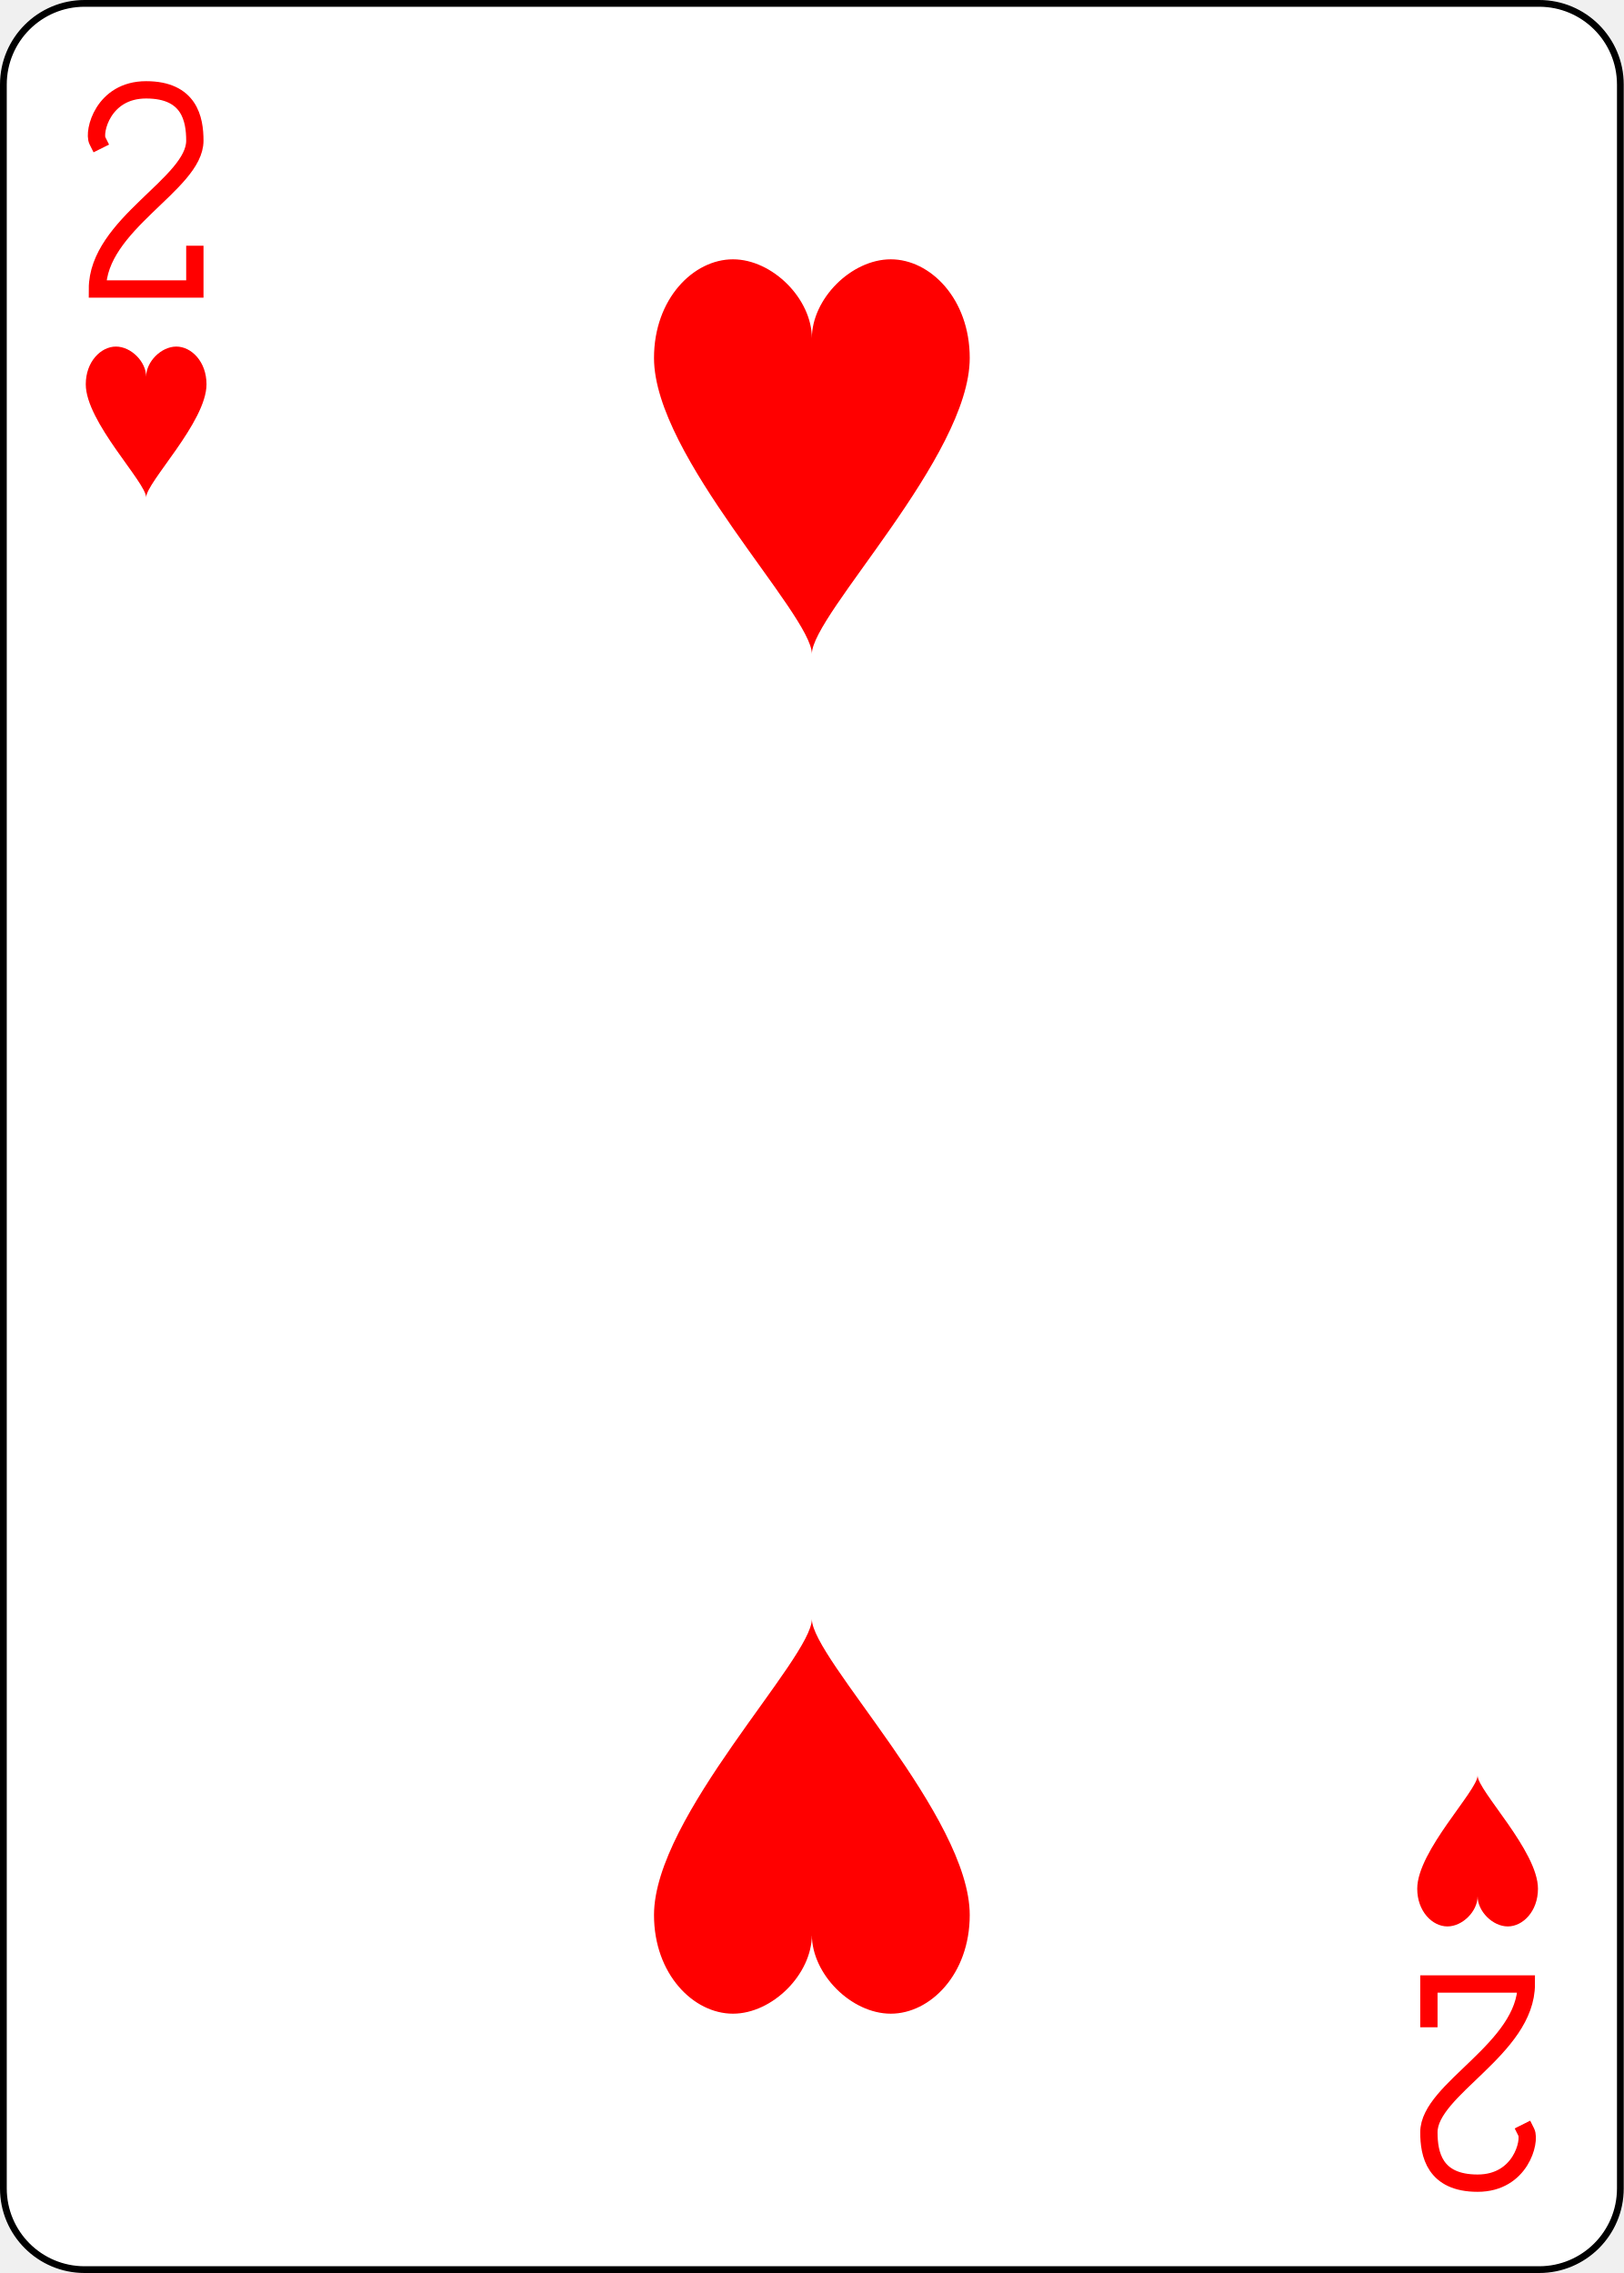
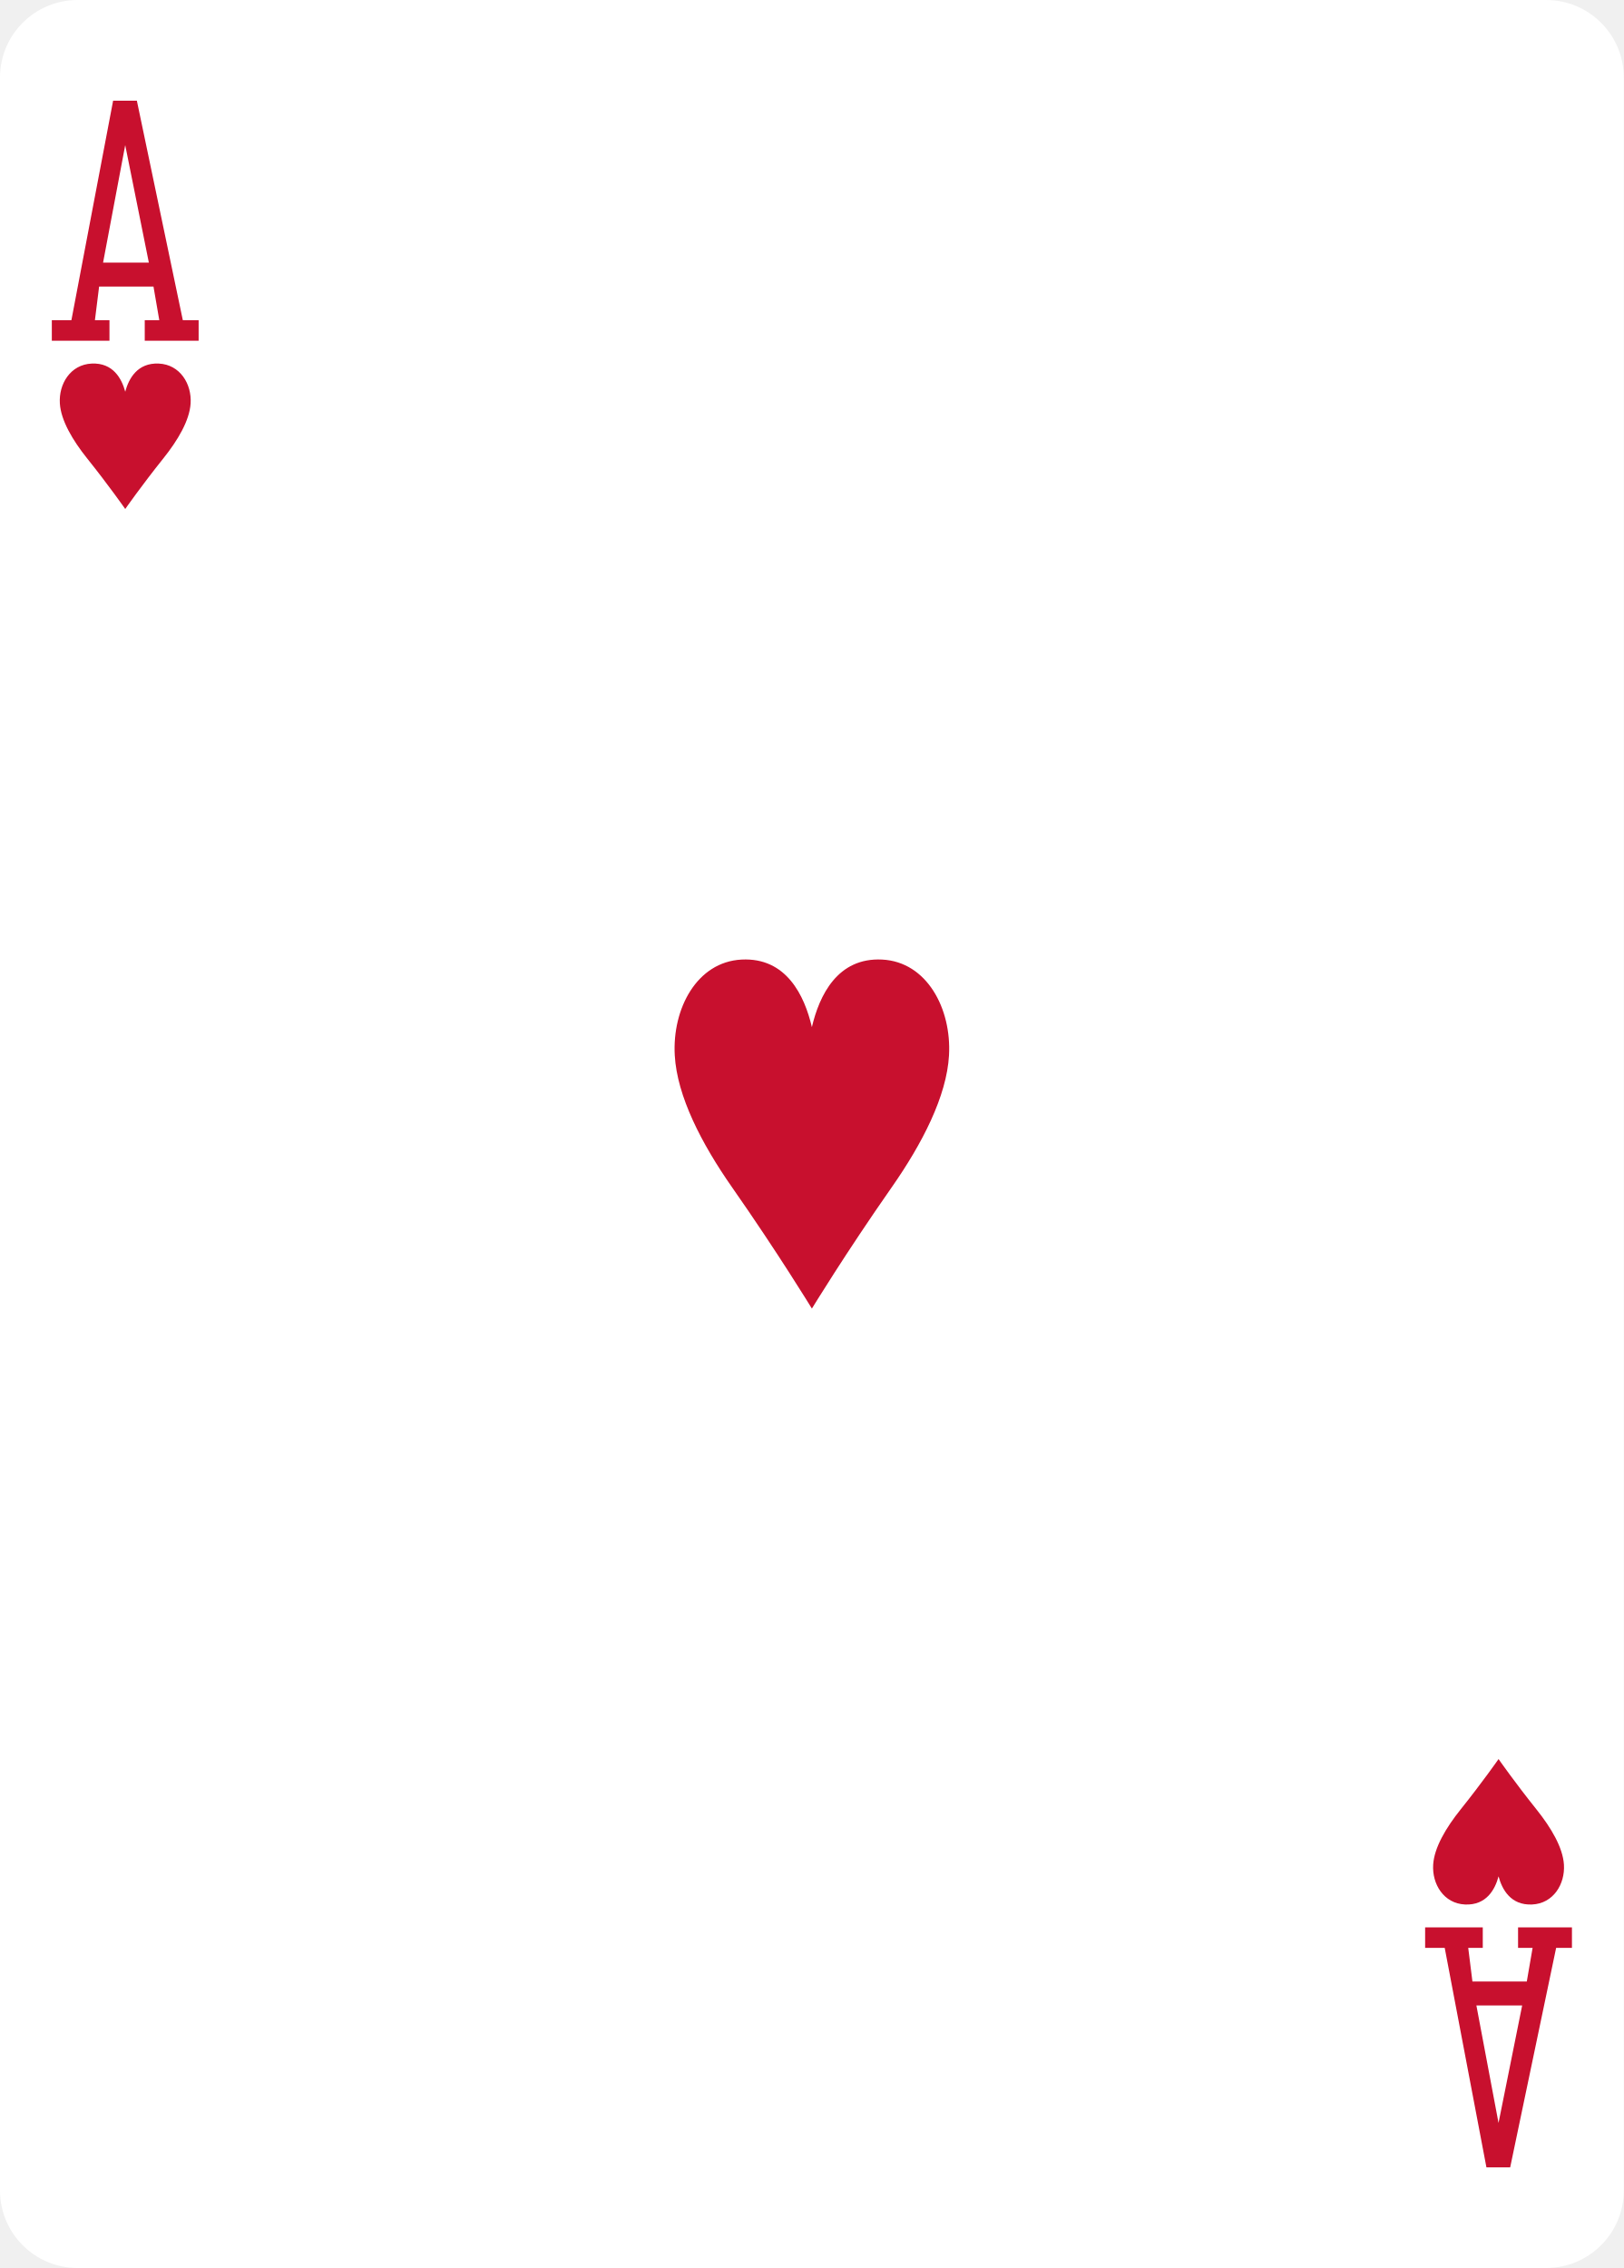
- <svg xmlns="http://www.w3.org/2000/svg" xmlns:xlink="http://www.w3.org/1999/xlink" class="card" face="2H" height="3.5in" preserveAspectRatio="none" viewBox="-120 -168 240 336" width="2.5in">
-   <defs>
-     <symbol id="SH2" viewBox="-600 -600 1200 1200" preserveAspectRatio="xMinYMid">
-       <path d="M0 -300C0 -400 100 -500 200 -500C300 -500 400 -400 400 -250C400 0 0 400 0 500C0 400 -400 0 -400 -250C-400 -400 -300 -500 -200 -500C-100 -500 0 -400 -0 -300Z" fill="red" />
-     </symbol>
-     <symbol id="VH2" viewBox="-500 -500 1000 1000" preserveAspectRatio="xMinYMid">
-       <path d="M-225 -225C-245 -265 -200 -460 0 -460C 200 -460 225 -325 225 -225C225 -25 -225 160 -225 460L225 460L225 300" stroke="red" stroke-width="80" stroke-linecap="square" stroke-miterlimit="1.5" fill="none" />
-     </symbol>
-   </defs>
-   <rect width="239" height="335" x="-119.5" y="-167.5" rx="12" ry="12" fill="white" stroke="black" />
-   <use xlink:href="#VH2" height="32" width="32" x="-114.4" y="-156" />
-   <use xlink:href="#SH2" height="26.769" width="26.769" x="-111.784" y="-119" />
-   <use xlink:href="#SH2" height="70" width="70" x="-35" y="-135.501" />
-   <g transform="rotate(180)">
-     <use xlink:href="#VH2" height="32" width="32" x="-114.4" y="-156" />
-     <use xlink:href="#SH2" height="26.769" width="26.769" x="-111.784" y="-119" />
-     <use xlink:href="#SH2" height="70" width="70" x="-35" y="-135.501" />
+ <svg xmlns="http://www.w3.org/2000/svg" width="63mm" height="88mm" viewBox="0 0 238.111 332.599" version="1.1" id="svg8">
+   <defs id="defs2" />
+   <g id="layer1" transform="translate(1416.61,-360.4284)">
+     <g transform="matrix(1.06667,0,0,1.06667,-1885.29,1495.37)" id="HEART-1" style="display:inline">
+       <g style="display:inline;opacity:1" id="g9664-0-2" transform="translate(178.953,-1434.28)">
+         <rect ry="10.664" rx="10.678" style="display:inline;fill:#ffffff;fill-opacity:1;stroke:none;stroke-width:1.001;stroke-miterlimit:4;stroke-dasharray:none;stroke-opacity:1" id="rect9666-2-2" width="223.228" height="311.811" x="260.433" y="370.276" />
+       </g>
+       <g transform="translate(439.386,-1064)" style="display:inline;opacity:1" id="g9684-3-0" />
+       <g style="display:inline;opacity:1" id="g9690-5-6" transform="translate(465.977,-1083.91)" />
+       <path transform="translate(552,-853.906)" style="display:inline;opacity:1;fill:#c8102e;fill-opacity:1" d="m -95.397,-140.121 c 0,0 -2.225,-3.19 -5.226,-6.94 -2.008,-2.51 -3.613,-5.227 -3.762,-7.568 -0.171,-2.674 1.449,-5.356 4.382,-5.486 2.931,-0.13 4.121,2.062 4.606,3.869 0.484,-1.807 1.674,-3.999 4.606,-3.869 2.933,0.13 4.553,2.813 4.382,5.486 -0.149,2.341 -1.754,5.058 -3.762,7.568 -3.001,3.75 -5.226,6.94 -5.226,6.94 z" id="path9698-0-0" />
+       <path transform="translate(552,-853.906)" style="display:inline;opacity:1;fill:#c8102e;fill-opacity:1" d="m 93.398,31.743 c 0,0 -2.225,3.19 -5.226,6.94 -2.008,2.51 -3.613,5.227 -3.762,7.568 -0.171,2.674 1.449,5.356 4.382,5.486 2.931,0.13 4.121,-2.062 4.606,-3.869 0.484,1.807 1.674,3.999 4.606,3.869 2.933,-0.13 4.553,-2.813 4.382,-5.486 -0.149,-2.341 -1.754,-5.058 -3.762,-7.568 -3.001,-3.75 -5.226,-6.94 -5.226,-6.94 z" id="path9700-3-2" />
+       <path transform="translate(552,-853.906)" style="display:inline;opacity:1;fill:#c8102e;fill-opacity:1" d="m -1,-30.189 c 0,0 -4.666,-7.655 -10.961,-16.656 -4.211,-6.023 -7.578,-12.545 -7.891,-18.163 -0.359,-6.417 3.039,-12.855 9.191,-13.167 6.149,-0.312 8.644,4.948 9.66,9.285 1.016,-4.337 3.512,-9.596 9.66,-9.285 6.152,0.312 9.55,6.75 9.191,13.167 -0.313,5.618 -3.68,12.14 -7.891,18.163 -6.295,9.001 -10.961,16.656 -10.961,16.656 z" id="path9714-6-6" />
+       <path d="m 446.51,-1017.162 v -2.822 h 2.692 l 5.735,-30.178 h 3.264 l 6.318,30.178 h 2.174 v 2.822 h -7.408 v -2.822 h 1.999 l -0.798,-4.625 h -7.474 l -0.577,4.625 h 1.999 v 2.822 z m 13.339,-10.741 -3.249,-16.152 -3.043,16.152 z m 0,0" id="path41-87-8-3-9" style="opacity:1;fill:#c8102e;fill-opacity:1;stroke-width:1;stroke-miterlimit:4;stroke-dasharray:none" />
+       <path d="m 635.304,-799.027 v 2.822 h 2.692 l 5.735,30.178 h 3.264 l 6.318,-30.178 h 2.174 v -2.822 h -7.408 v 2.822 h 1.999 l -0.798,4.625 h -7.474 l -0.577,-4.625 h 1.999 v -2.822 z m 13.339,10.741 -3.249,16.152 -3.043,-16.152 z m 0,0" id="path41-8-5-1-8-7" style="opacity:1;fill:#c8102e;fill-opacity:1" />
+     </g>
  </g>
</svg>
